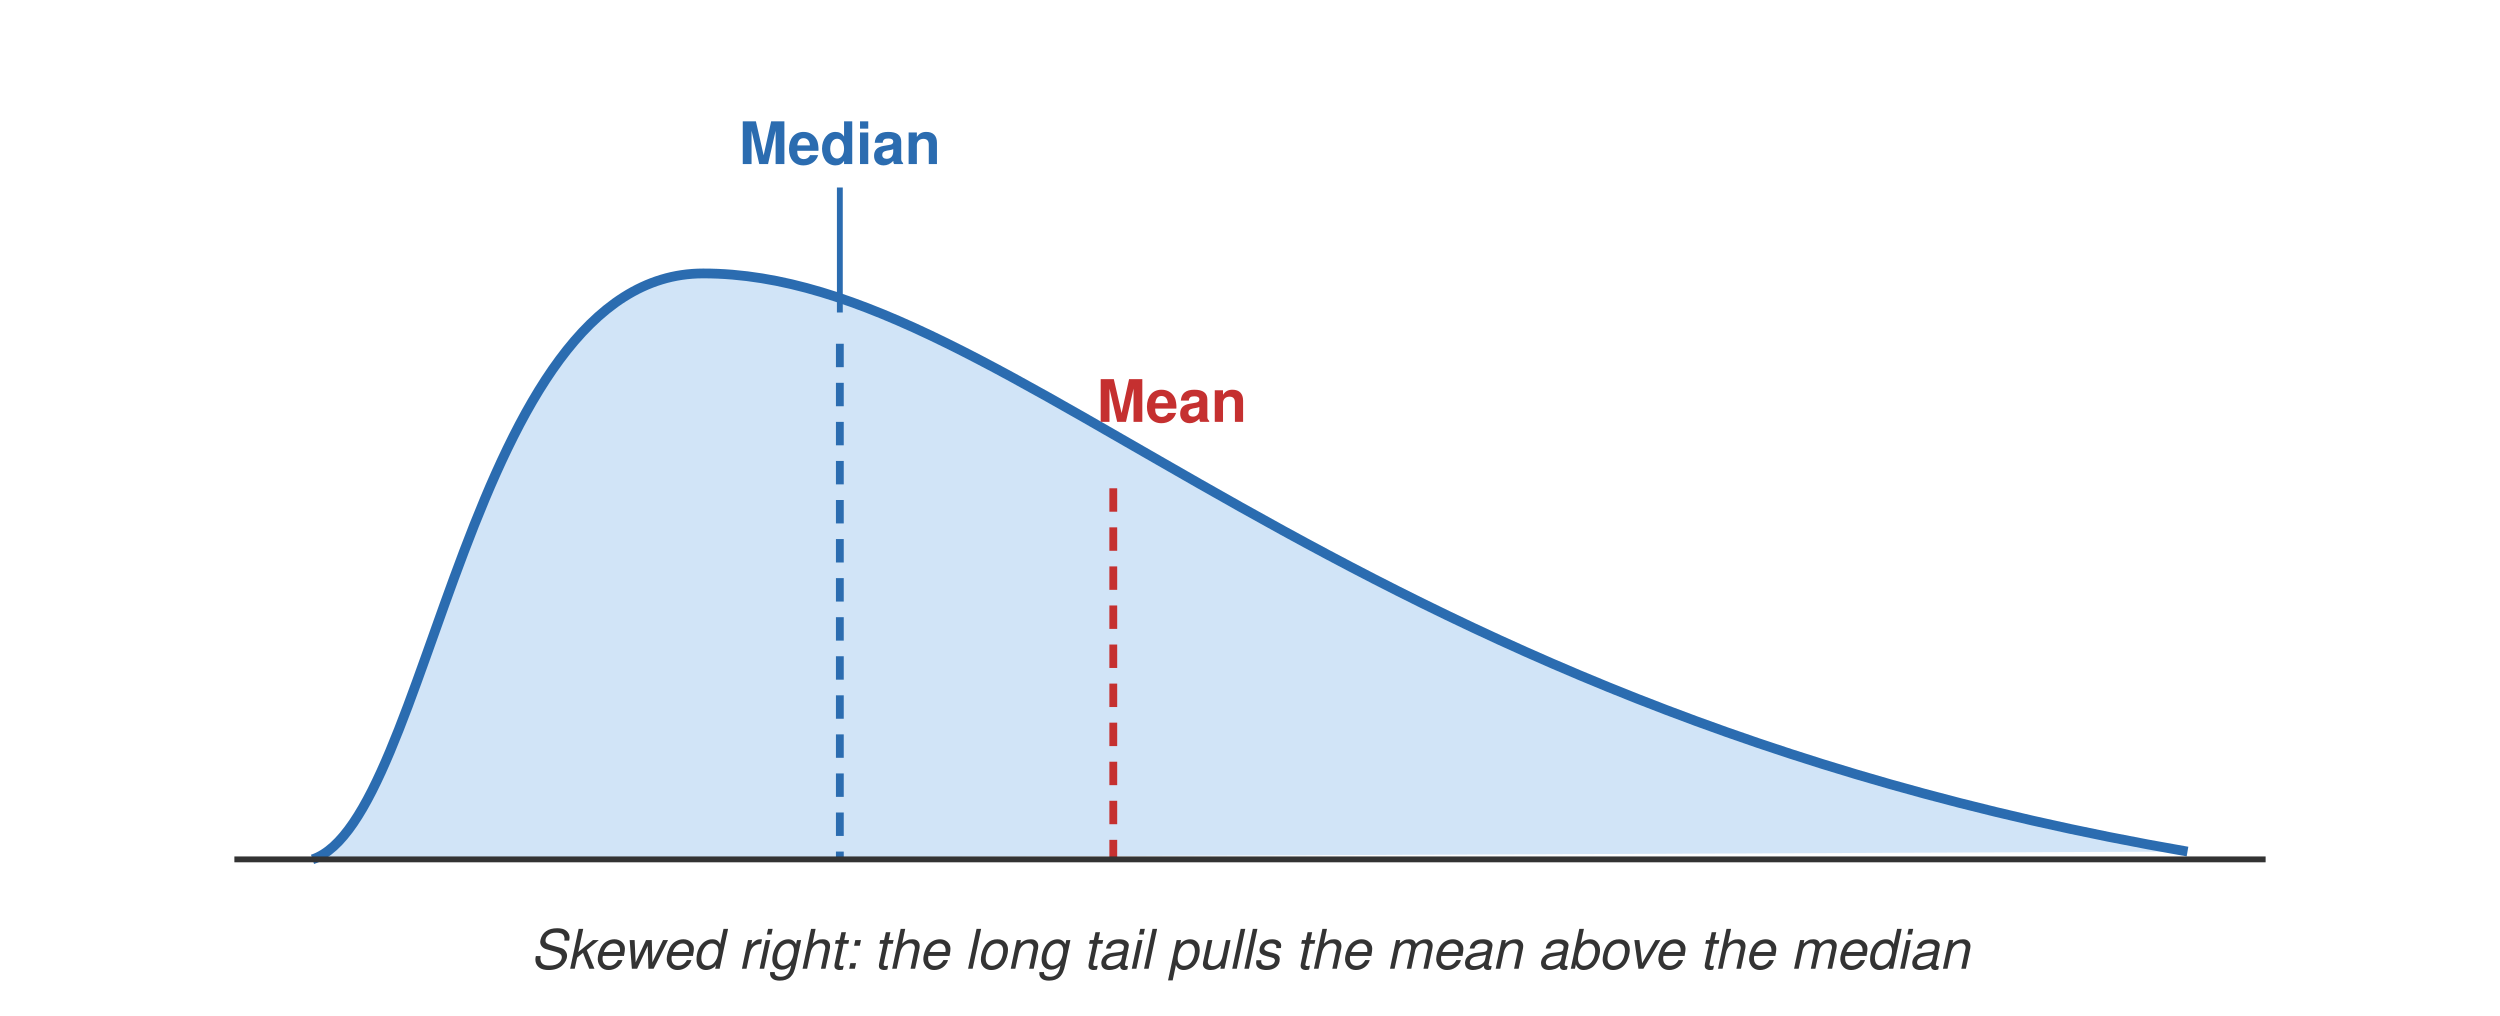
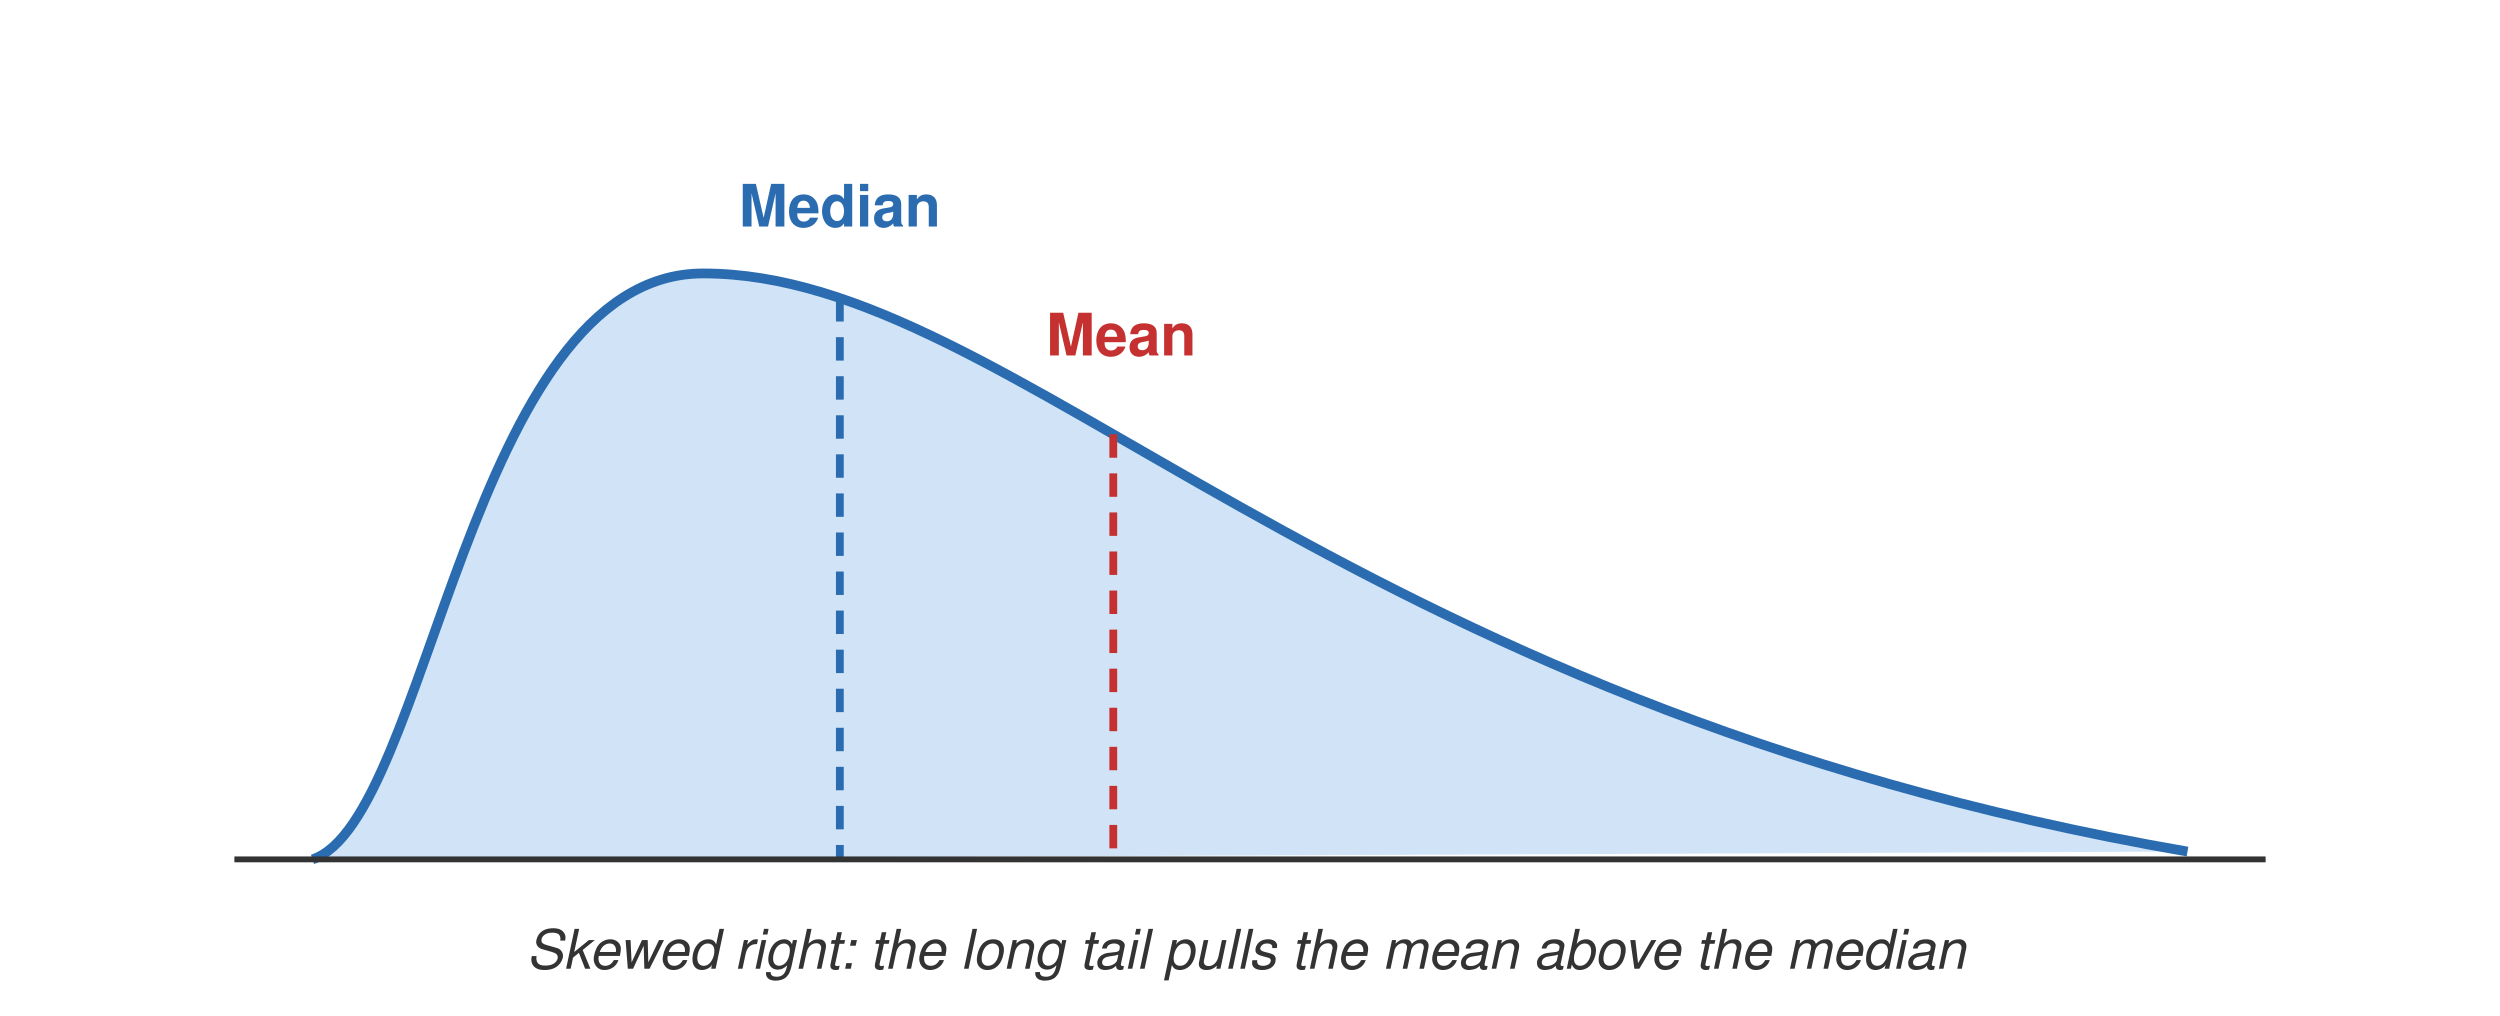
- <svg xmlns="http://www.w3.org/2000/svg" viewBox="0 0 640 260" font-family="Helvetica, Arial, sans-serif" fill="#333333">
-   <path d="M 80 220 C 110 210 120 70 180 70 C 260 70 340 180 560 218" fill="#7cb2e8" fill-opacity="0.35" stroke="#2b6cb0" stroke-width="2.5" />
-   <line x1="215" y1="88" x2="215" y2="220" stroke="#2b6cb0" stroke-width="2" stroke-dasharray="6 4" />
-   <text x="215" y="42" text-anchor="middle" font-size="15" font-weight="bold" fill="#2b6cb0">Median</text>
-   <line x1="215" y1="48" x2="215" y2="80" stroke="#2b6cb0" stroke-width="1.5" />
-   <line x1="285" y1="125" x2="285" y2="220" stroke="#c53030" stroke-width="2" stroke-dasharray="6 4" />
-   <text x="300" y="108" text-anchor="middle" font-size="15" font-weight="bold" fill="#c53030">Mean</text>
-   <line x1="60" y1="220" x2="580" y2="220" stroke="#333333" stroke-width="1.5" />
-   <text x="320" y="248" text-anchor="middle" font-size="14" font-style="italic">Skewed right: the long tail pulls the mean above the median</text>
+ <svg xmlns="http://www.w3.org/2000/svg" id="Layer_1" version="1.1" viewBox="0 0 640 260">
+   <defs>
+     <style>
+       .st0, .st1 {
+         stroke-dasharray: 6 4;
+         stroke-width: 2px;
+       }
+ 
+       .st0, .st1, .st2 {
+         fill: none;
+       }
+ 
+       .st0, .st3 {
+         stroke: #2b6cb0;
+       }
+ 
+       .st1 {
+         stroke: #c53030;
+       }
+ 
+       .st4 {
+         fill: #2b6cb0;
+       }
+ 
+       .st4, .st5 {
+         font-family: Helvetica-Bold, Helvetica;
+         font-size: 15px;
+         font-weight: 700;
+       }
+ 
+       .st4, .st5, .st6 {
+         isolation: isolate;
+       }
+ 
+       .st5 {
+         fill: #c53030;
+       }
+ 
+       .st6 {
+         fill: #333;
+         font-family: Helvetica-Oblique, Helvetica;
+         font-size: 14px;
+         font-style: oblique;
+       }
+ 
+       .st2 {
+         stroke: #333;
+         stroke-width: 1.5px;
+       }
+ 
+       .st3 {
+         fill: #7cb2e8;
+         fill-opacity: .35;
+         stroke-width: 2.5px;
+       }
+     </style>
+   </defs>
+   <path class="st3" d="M80,220c30-10,40-150,100-150,80,0,160,110,380,148" />
+   <line class="st0" x1="215" y1="76.31" x2="215" y2="220" />
+   <text class="st4" transform="translate(189.16 58)">
+     <tspan x="0" y="0">Median</tspan>
+   </text>
+   <line class="st1" x1="285" y1="111.18" x2="285" y2="220" />
+   <text class="st5" transform="translate(267.83 91)">
+     <tspan x="0" y="0">Mean</tspan>
+   </text>
+   <line class="st2" x1="60" y1="220" x2="580" y2="220" />
+   <text class="st6" transform="translate(134.77 248)">
+     <tspan x="0" y="0">Skewed right: the long tail pulls the mean above the median</tspan>
+   </text>
</svg>
